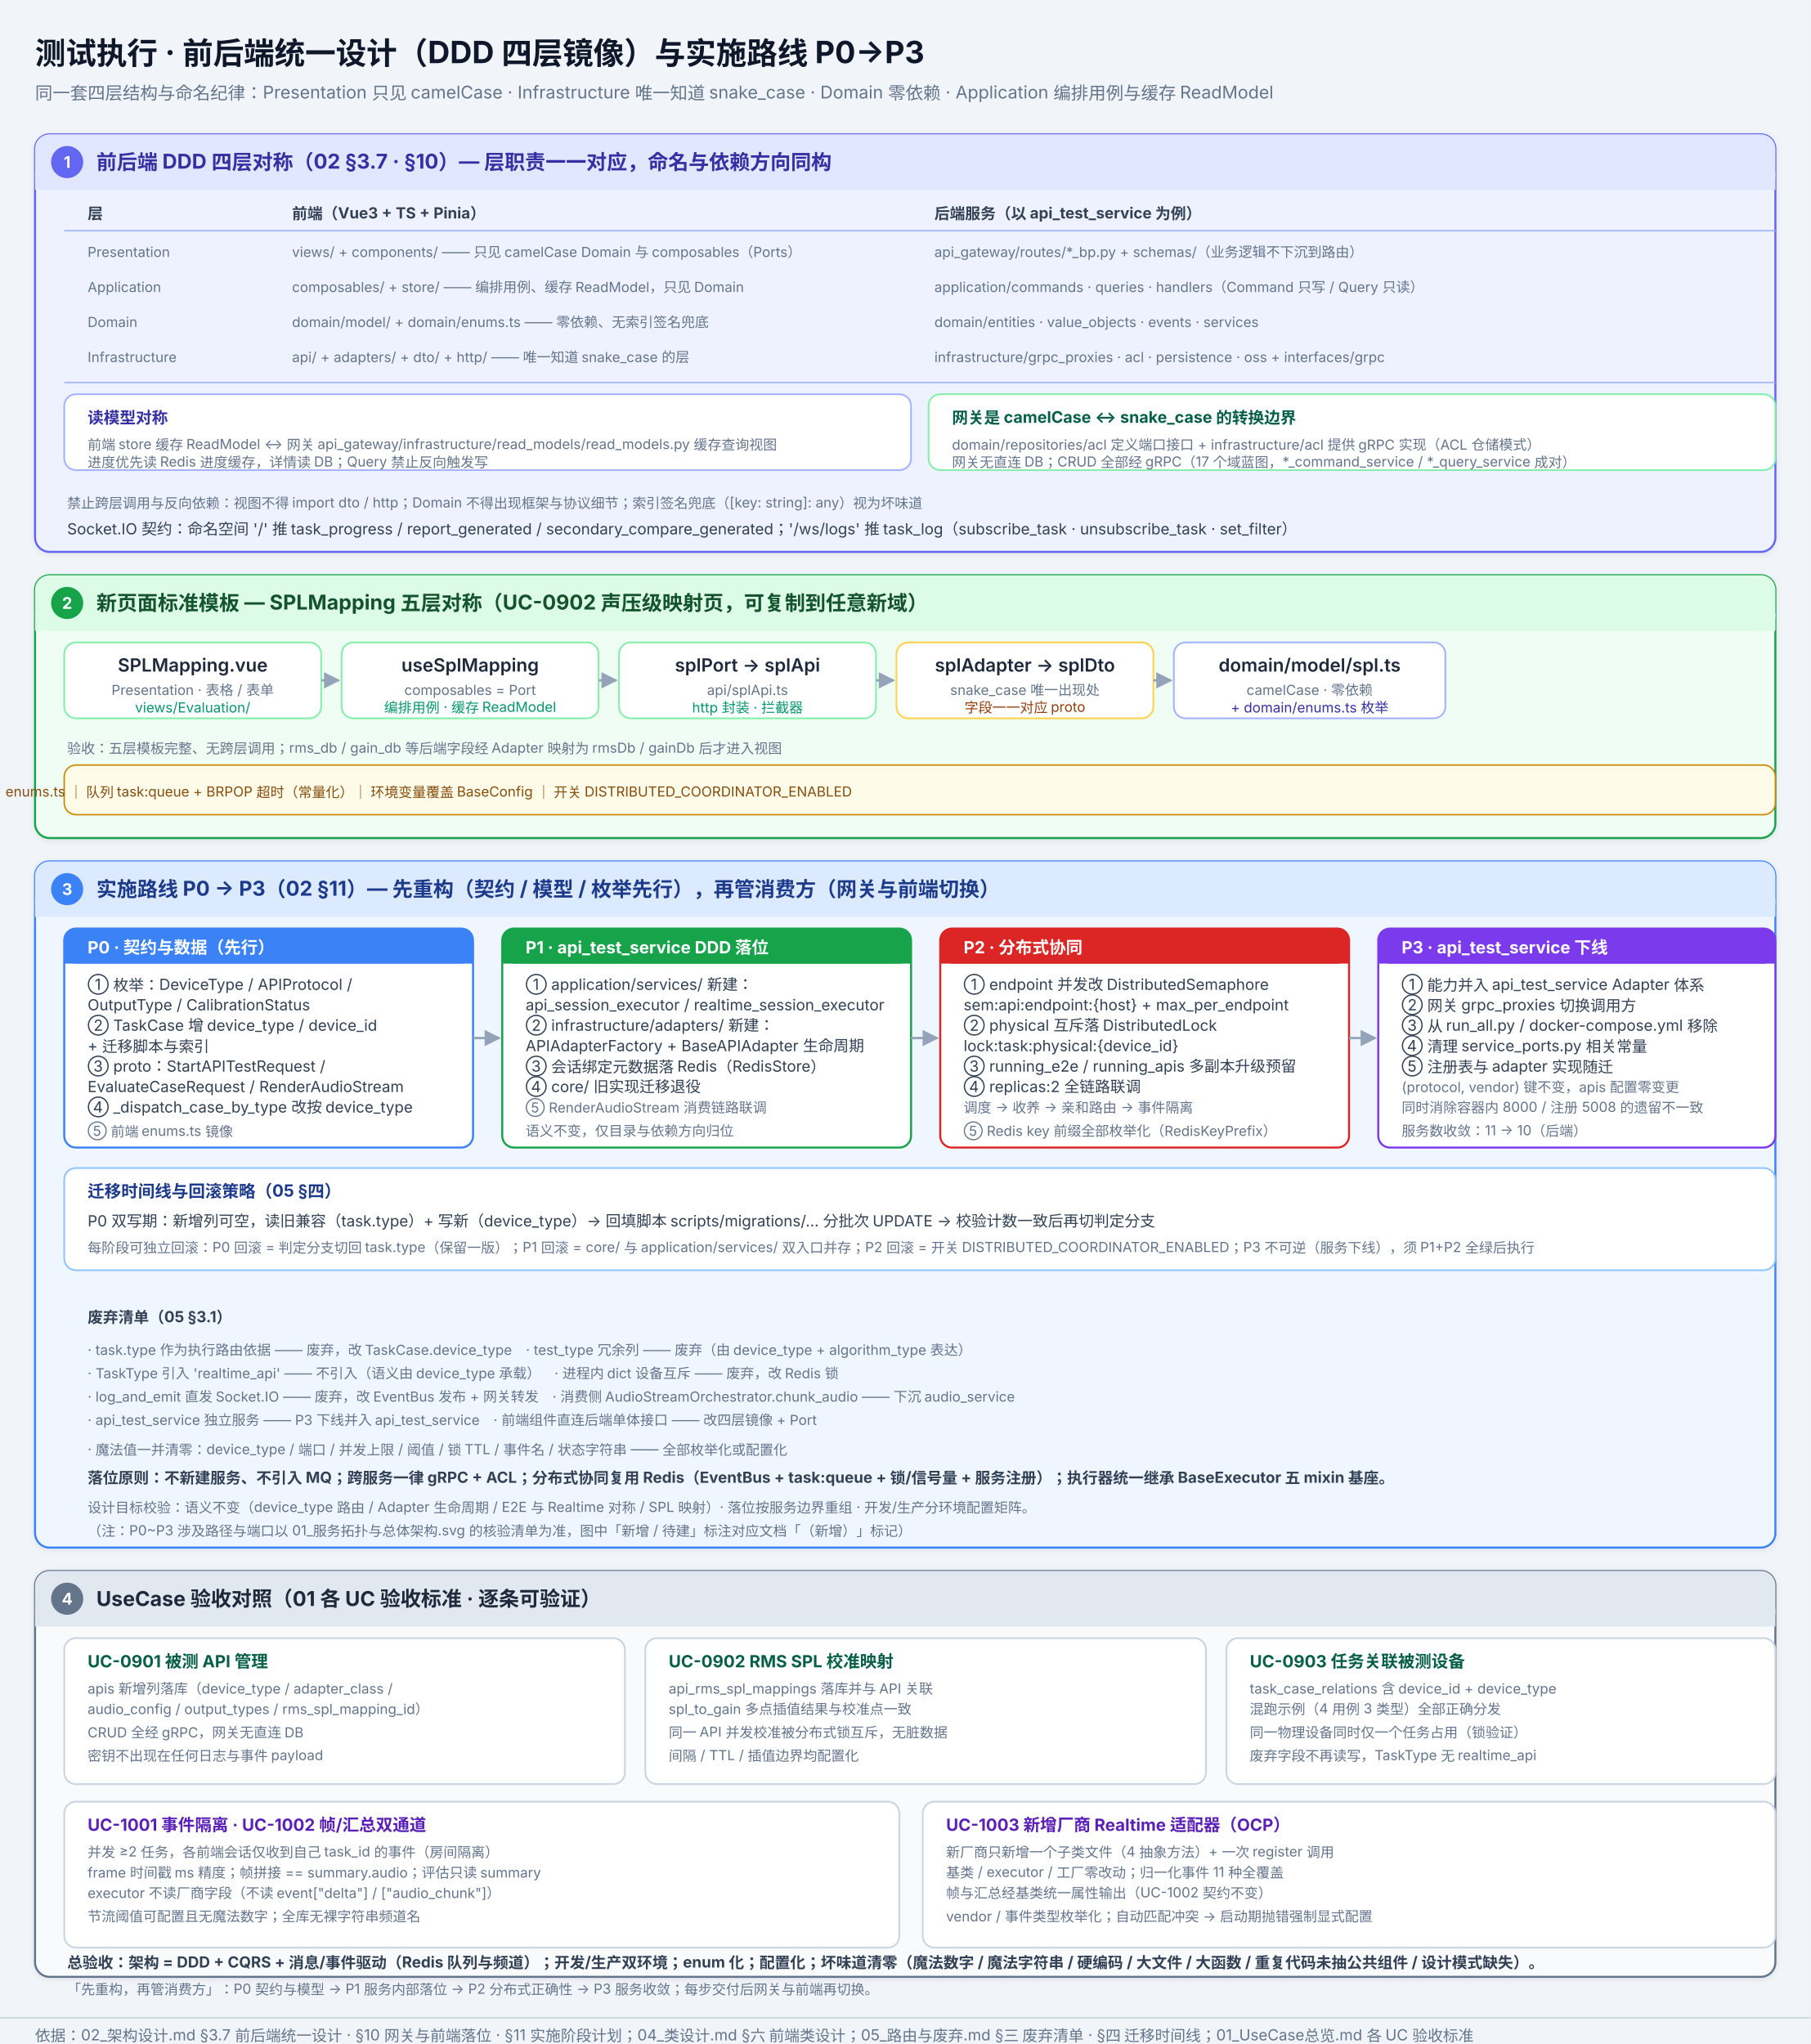
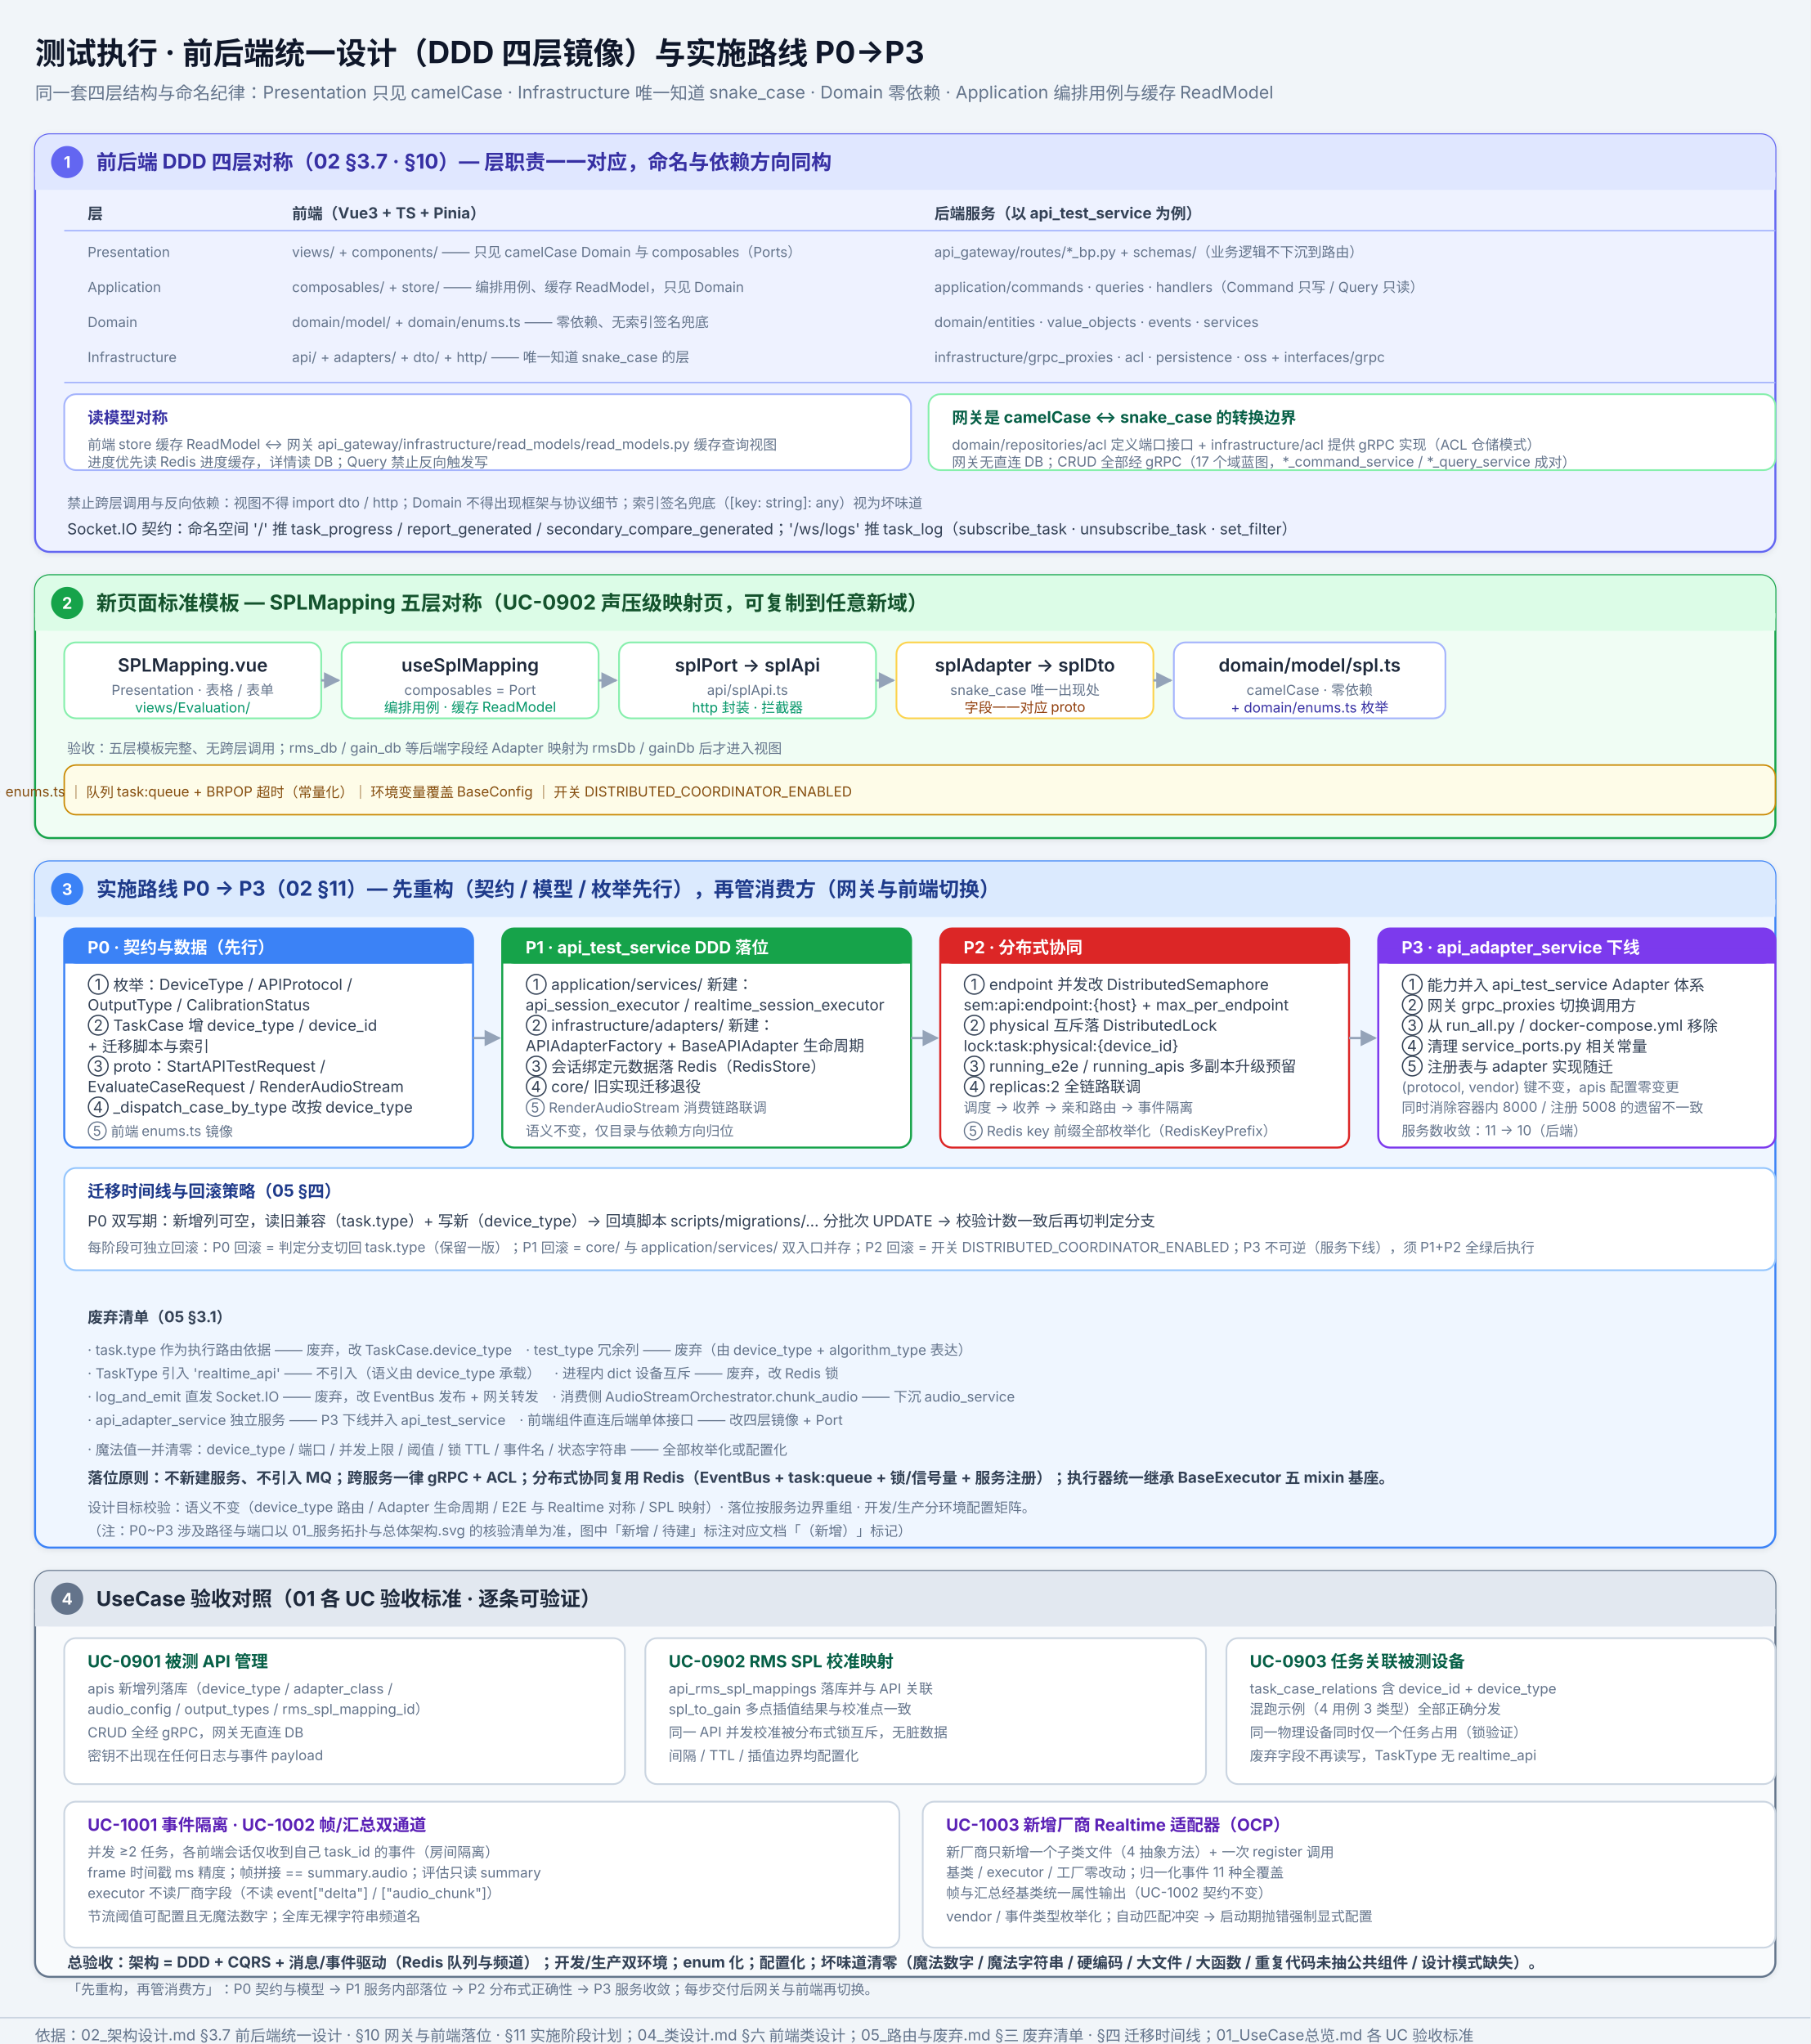
<svg xmlns="http://www.w3.org/2000/svg" viewBox="0 0 1240 1400" font-family="system-ui, -apple-system, 'Segoe UI', 'Microsoft YaHei', 'PingFang SC', sans-serif">
  <defs>
    <marker id="arrow" viewBox="0 0 10 10" refX="9" refY="5" markerWidth="7" markerHeight="7" orient="auto-start-reverse">
      <path d="M0,0 L10,5 L0,10 z" fill="#94a3b8" />
    </marker>
    <marker id="arrowRed" viewBox="0 0 10 10" refX="9" refY="5" markerWidth="7" markerHeight="7" orient="auto-start-reverse">
      <path d="M0,0 L10,5 L0,10 z" fill="#dc2626" />
    </marker>
    <marker id="arrowViolet" viewBox="0 0 10 10" refX="9" refY="5" markerWidth="7" markerHeight="7" orient="auto-start-reverse">
      <path d="M0,0 L10,5 L0,10 z" fill="#7c3aed" />
    </marker>
    <filter id="softShadow" x="-20%" y="-20%" width="140%" height="140%">
      <feDropShadow dx="0" dy="1" stdDeviation="2" flood-color="#0f172a" flood-opacity="0.08" />
    </filter>
    <style>
      .sec-title { font-size: 14px; font-weight: 700; }
      .flow { stroke: #94a3b8; stroke-width: 1.6; fill: none; marker-end: url(#arrow); }
      .flow-red { stroke: #dc2626; stroke-width: 1.6; fill: none; stroke-dasharray: 5 4; marker-end: url(#arrowRed); }
      .flow-violet { stroke: #7c3aed; stroke-width: 1.8; fill: none; stroke-dasharray: 6 4; marker-end: url(#arrowViolet); }
      .box-name { font-size: 12.5px; font-weight: 600; fill: #1e293b; }
      .box-desc { font-size: 10px; fill: #64748b; }
      .note { font-size: 9.5px; fill: #64748b; }
      .body { font-size: 10.5px; fill: #334155; }
      .pill-t { font-size: 10px; font-weight: 600; text-anchor: middle; }
      .chip-t { font-size: 9.5px; text-anchor: middle; }
    </style>
  </defs>
  <rect x="0" y="0" width="1240" height="1400" fill="#f1f5f9" />
  <text x="24" y="44" font-size="21" font-weight="700" fill="#0f172a">测试执行 · 前后端统一设计（DDD 四层镜像）与实施路线 P0→P3</text>
  <text x="24" y="68" font-size="12" fill="#64748b">同一套四层结构与命名纪律：Presentation 只见 camelCase · Infrastructure 唯一知道 snake_case · Domain 零依赖 · Application 编排用例与缓存 ReadModel</text>
  <rect x="24" y="92" width="1192" height="286" rx="10" fill="#eef2ff" stroke="#6366f1" stroke-width="1.4" filter="url(#softShadow)" />
  <rect x="24" y="92" width="1192" height="38" rx="10" fill="#e0e7ff" />
  <rect x="24" y="118" width="1192" height="12" fill="#e0e7ff" />
  <circle cx="46" cy="111" r="11" fill="#6366f1" />
  <text x="46" y="115" font-size="11" font-weight="700" fill="#ffffff" text-anchor="middle">1</text>
  <text x="66" y="116" class="sec-title" fill="#3730a3">前后端 DDD 四层对称（02 §3.7 · §10）— 层职责一一对应，命名与依赖方向同构</text>
  <g>
    <text x="60" y="150" class="body" font-weight="700" fill="#334155">层</text>
    <text x="200" y="150" class="body" font-weight="700" fill="#3730a3">前端（Vue3 + TS + Pinia）</text>
    <text x="640" y="150" class="body" font-weight="700" fill="#065f46">后端服务（以 api_test_service 为例）</text>
    <line x1="44" y1="158" x2="1216" y2="158" stroke="#a5b4fc" />
    <g class="note" fill="#475569">
      <text x="60" y="176">Presentation</text>
      <text x="200" y="176">views/ + components/ —— 只见 camelCase Domain 与 composables（Ports）</text>
      <text x="640" y="176">api_gateway/routes/*_bp.py + schemas/（业务逻辑不下沉到路由）</text>
      <text x="60" y="200">Application</text>
      <text x="200" y="200">composables/ + store/ —— 编排用例、缓存 ReadModel，只见 Domain</text>
      <text x="640" y="200">application/commands · queries · handlers（Command 只写 / Query 只读）</text>
      <text x="60" y="224">Domain</text>
      <text x="200" y="224">domain/model/ + domain/enums.ts —— 零依赖、无索引签名兜底</text>
      <text x="640" y="224">domain/entities · value_objects · events · services</text>
      <text x="60" y="248">Infrastructure</text>
      <text x="200" y="248">api/ + adapters/ + dto/ + http/ —— 唯一知道 snake_case 的层</text>
      <text x="640" y="248">infrastructure/grpc_proxies · acl · persistence · oss + interfaces/grpc</text>
    </g>
    <line x1="44" y1="262" x2="1216" y2="262" stroke="#a5b4fc" />
    <rect x="44" y="270" width="580" height="52" rx="8" fill="#ffffff" stroke="#a5b4fc" stroke-width="1.2" />
    <text x="60" y="290" font-size="11" font-weight="700" fill="#3730a3">读模型对称</text>
    <text x="60" y="308" class="note">前端 store 缓存 ReadModel ↔ 网关 api_gateway/infrastructure/read_models/read_models.py 缓存查询视图</text>
    <text x="60" y="320" class="note">进度优先读 Redis 进度缓存，详情读 DB；Query 禁止反向触发写</text>
    <rect x="636" y="270" width="580" height="52" rx="8" fill="#ffffff" stroke="#86efac" stroke-width="1.2" />
    <text x="652" y="290" font-size="11" font-weight="700" fill="#065f46">网关是 camelCase ↔ snake_case 的转换边界</text>
    <text x="652" y="308" class="note">domain/repositories/acl 定义端口接口 + infrastructure/acl 提供 gRPC 实现（ACL 仓储模式）</text>
    <text x="652" y="320" class="note">网关无直连 DB；CRUD 全部经 gRPC（17 个域蓝图，*_command_service / *_query_service 成对）</text>
    <text x="46" y="348" class="note" fill="#b91c1c">禁止跨层调用与反向依赖：视图不得 import dto / http；Domain 不得出现框架与协议细节；索引签名兜底（[key: string]: any）视为坏味道</text>
    <text x="46" y="366" class="body">Socket.IO 契约：命名空间 '/' 推 task_progress / report_generated / secondary_compare_generated；'/ws/logs' 推 task_log（subscribe_task · unsubscribe_task · set_filter）</text>
  </g>
  <rect x="24" y="394" width="1192" height="180" rx="10" fill="#f0fdf4" stroke="#16a34a" stroke-width="1.4" filter="url(#softShadow)" />
  <rect x="24" y="394" width="1192" height="38" rx="10" fill="#dcfce7" />
  <rect x="24" y="420" width="1192" height="12" fill="#dcfce7" />
  <circle cx="46" cy="413" r="11" fill="#16a34a" />
  <text x="46" y="417" font-size="11" font-weight="700" fill="#ffffff" text-anchor="middle">2</text>
  <text x="66" y="418" class="sec-title" fill="#14532d">新页面标准模板 — SPLMapping 五层对称（UC-0902 声压级映射页，可复制到任意新域）</text>
  <rect x="44" y="440" width="176" height="52" rx="8" fill="#ffffff" stroke="#86efac" stroke-width="1.2" />
  <text x="132" y="460" class="box-name" text-anchor="middle" font-size="11">SPLMapping.vue</text>
  <text x="132" y="476" class="chip-t" fill="#64748b">Presentation · 表格 / 表单</text>
  <text x="132" y="488" class="chip-t" fill="#059669">views/Evaluation/</text>
  <line x1="220" y1="466" x2="232" y2="466" class="flow" />
  <rect x="234" y="440" width="176" height="52" rx="8" fill="#ffffff" stroke="#86efac" stroke-width="1.2" />
  <text x="322" y="460" class="box-name" text-anchor="middle" font-size="11">useSplMapping</text>
  <text x="322" y="476" class="chip-t" fill="#64748b">composables = Port</text>
  <text x="322" y="488" class="chip-t" fill="#059669">编排用例 · 缓存 ReadModel</text>
  <line x1="410" y1="466" x2="422" y2="466" class="flow" />
  <rect x="424" y="440" width="176" height="52" rx="8" fill="#ffffff" stroke="#86efac" stroke-width="1.2" />
  <text x="512" y="460" class="box-name" text-anchor="middle" font-size="11">splPort → splApi</text>
  <text x="512" y="476" class="chip-t" fill="#64748b">api/splApi.ts</text>
  <text x="512" y="488" class="chip-t" fill="#059669">http 封装 · 拦截器</text>
  <line x1="600" y1="466" x2="612" y2="466" class="flow" />
  <rect x="614" y="440" width="176" height="52" rx="8" fill="#ffffff" stroke="#fcd34d" stroke-width="1.2" />
  <text x="702" y="460" class="box-name" text-anchor="middle" font-size="11">splAdapter → splDto</text>
  <text x="702" y="476" class="chip-t" fill="#64748b">snake_case 唯一出现处</text>
  <text x="702" y="488" class="chip-t" fill="#92400e">字段一一对应 proto</text>
  <line x1="790" y1="466" x2="802" y2="466" class="flow" />
  <rect x="804" y="440" width="186" height="52" rx="8" fill="#ffffff" stroke="#a5b4fc" stroke-width="1.2" />
  <text x="897" y="460" class="box-name" text-anchor="middle" font-size="11">domain/model/spl.ts</text>
  <text x="897" y="476" class="chip-t" fill="#64748b">camelCase · 零依赖</text>
  <text x="897" y="488" class="chip-t" fill="#3730a3">+ domain/enums.ts 枚举</text>
  <text x="46" y="516" class="note" text-anchor="start">验收：五层模板完整、无跨层调用；rms_db / gain_db 等后端字段经 Adapter 映射为 rmsDb / gainDb 后才进入视图</text>
  <rect x="44" y="524" width="1172" height="34" rx="8" fill="#fefce8" stroke="#ca8a04" stroke-width="1" />
  <text x="60" y="546" class="chip-t" fill="#854d0e" text-anchor="start">配置化与命名纪律：端口 service_ports.py ｜ 并发 concurrency_config.json ｜ 枚举 common_enums.py ↔ enums.ts ｜ 队列 task:queue + BRPOP 超时（常量化）｜ 环境变量覆盖 BaseConfig ｜ 开关 DISTRIBUTED_COORDINATOR_ENABLED</text>
  <rect x="24" y="590" width="1192" height="470" rx="10" fill="#eff6ff" stroke="#3b82f6" stroke-width="1.4" filter="url(#softShadow)" />
  <rect x="24" y="590" width="1192" height="38" rx="10" fill="#dbeafe" />
  <rect x="24" y="616" width="1192" height="12" fill="#dbeafe" />
  <circle cx="46" cy="609" r="11" fill="#3b82f6" />
  <text x="46" y="613" font-size="11" font-weight="700" fill="#ffffff" text-anchor="middle">3</text>
  <text x="66" y="614" class="sec-title" fill="#1e3a8a">实施路线 P0 → P3（02 §11）— 先重构（契约 / 模型 / 枚举先行），再管消费方（网关与前端切换）</text>
  <rect x="44" y="636" width="280" height="150" rx="8" fill="#ffffff" stroke="#3b82f6" stroke-width="1.4" />
  <rect x="44" y="636" width="280" height="24" rx="8" fill="#3b82f6" />
  <rect x="44" y="650" width="280" height="10" fill="#3b82f6" />
  <text x="60" y="653" font-size="11.5" font-weight="700" fill="#ffffff">P0 · 契约与数据（先行）</text>
  <text x="60" y="678" class="body">① 枚举：DeviceType / APIProtocol /</text>
  <text x="60" y="692" class="body">　 OutputType / CalibrationStatus</text>
  <text x="60" y="706" class="body">② TaskCase 增 device_type / device_id</text>
  <text x="60" y="720" class="body">　 + 迁移脚本与索引</text>
  <text x="60" y="734" class="body">③ proto：StartAPITestRequest /</text>
  <text x="60" y="748" class="body">　 EvaluateCaseRequest / RenderAudioStream</text>
  <text x="60" y="762" class="body">④ _dispatch_case_by_type 改按 device_type</text>
  <text x="60" y="778" class="note">⑤ 前端 enums.ts 镜像</text>
  <rect x="344" y="636" width="280" height="150" rx="8" fill="#ffffff" stroke="#16a34a" stroke-width="1.4" />
  <rect x="344" y="636" width="280" height="24" rx="8" fill="#16a34a" />
  <rect x="344" y="650" width="280" height="10" fill="#16a34a" />
  <text x="360" y="653" font-size="11.5" font-weight="700" fill="#ffffff">P1 · api_test_service DDD 落位</text>
  <text x="360" y="678" class="body">① application/services/ 新建：</text>
  <text x="360" y="692" class="body">　 api_session_executor / realtime_session_executor</text>
  <text x="360" y="706" class="body">② infrastructure/adapters/ 新建：</text>
  <text x="360" y="720" class="body">　 APIAdapterFactory + BaseAPIAdapter 生命周期</text>
  <text x="360" y="734" class="body">③ 会话绑定元数据落 Redis（RedisStore）</text>
  <text x="360" y="748" class="body">④ core/ 旧实现迁移退役</text>
  <text x="360" y="762" class="note">⑤ RenderAudioStream 消费链路联调</text>
  <text x="360" y="778" class="note">语义不变，仅目录与依赖方向归位</text>
  <rect x="644" y="636" width="280" height="150" rx="8" fill="#ffffff" stroke="#dc2626" stroke-width="1.4" />
  <rect x="644" y="636" width="280" height="24" rx="8" fill="#dc2626" />
  <rect x="644" y="650" width="280" height="10" fill="#dc2626" />
  <text x="660" y="653" font-size="11.5" font-weight="700" fill="#ffffff">P2 · 分布式协同</text>
  <text x="660" y="678" class="body">① endpoint 并发改 DistributedSemaphore</text>
  <text x="660" y="692" class="body">　 sem:api:endpoint:{host} + max_per_endpoint</text>
  <text x="660" y="706" class="body">② physical 互斥落 DistributedLock</text>
  <text x="660" y="720" class="body">　 lock:task:physical:{device_id}</text>
  <text x="660" y="734" class="body">③ running_e2e / running_apis 多副本升级预留</text>
  <text x="660" y="748" class="body">④ replicas:2 全链路联调</text>
  <text x="660" y="762" class="note">　 调度 → 收养 → 亲和路由 → 事件隔离</text>
  <text x="660" y="778" class="note">⑤ Redis key 前缀全部枚举化（RedisKeyPrefix）</text>
  <rect x="944" y="636" width="272" height="150" rx="8" fill="#ffffff" stroke="#7c3aed" stroke-width="1.4" />
  <rect x="944" y="636" width="272" height="24" rx="8" fill="#7c3aed" />
  <rect x="944" y="650" width="272" height="10" fill="#7c3aed" />
-   <text x="960" y="653" font-size="11.5" font-weight="700" fill="#ffffff">P3 · api_test_service 下线</text>
+   <text x="960" y="653" font-size="11.5" font-weight="700" fill="#ffffff">P3 · api_adapter_service 下线</text>
  <text x="960" y="678" class="body">① 能力并入 api_test_service Adapter 体系</text>
  <text x="960" y="692" class="body">② 网关 grpc_proxies 切换调用方</text>
  <text x="960" y="706" class="body">③ 从 run_all.py / docker-compose.yml 移除</text>
  <text x="960" y="720" class="body">④ 清理 service_ports.py 相关常量</text>
  <text x="960" y="734" class="body">⑤ 注册表与 adapter 实现随迁</text>
  <text x="960" y="748" class="note">　 (protocol, vendor) 键不变，apis 配置零变更</text>
  <text x="960" y="762" class="note">同时消除容器内 8000 / 注册 5008 的遗留不一致</text>
  <text x="960" y="778" class="note">服务数收敛：11 → 10（后端）</text>
  <line x1="324" y1="711" x2="342" y2="711" class="flow" />
  <line x1="624" y1="711" x2="642" y2="711" class="flow" />
  <line x1="924" y1="711" x2="942" y2="711" class="flow" />
  <rect x="44" y="800" width="1172" height="70" rx="8" fill="#ffffff" stroke="#93c5fd" stroke-width="1.2" />
  <text x="60" y="820" font-size="11.5" font-weight="700" fill="#1e3a8a">迁移时间线与回滚策略（05 §四）</text>
  <text x="60" y="840" class="body">P0 双写期：新增列可空，读旧兼容（task.type）+ 写新（device_type）→ 回填脚本 scripts/migrations/… 分批次 UPDATE → 校验计数一致后再切判定分支</text>
  <text x="60" y="858" class="note" fill="#b91c1c">每阶段可独立回滚：P0 回滚 = 判定分支切回 task.type（保留一版）；P1 回滚 = core/ 与 application/services/ 双入口并存；P2 回滚 = 开关 DISTRIBUTED_COORDINATOR_ENABLED；P3 不可逆（服务下线），须 P1+P2 全绿后执行</text>
  <g>
    <text x="60" y="906" class="body" font-weight="700" fill="#334155">废弃清单（05 §3.1）</text>
    <text x="60" y="928" class="note">· task.type 作为执行路由依据 —— 废弃，改 TaskCase.device_type　· test_type 冗余列 —— 废弃（由 device_type + algorithm_type 表达）</text>
    <text x="60" y="944" class="note">· TaskType 引入 'realtime_api' —— 不引入（语义由 device_type 承载）　· 进程内 dict 设备互斥 —— 废弃，改 Redis 锁</text>
    <text x="60" y="960" class="note">· log_and_emit 直发 Socket.IO —— 废弃，改 EventBus 发布 + 网关转发　· 消费侧 AudioStreamOrchestrator.chunk_audio —— 下沉 audio_service</text>
-     <text x="60" y="976" class="note">· api_test_service 独立服务 —— P3 下线并入 api_test_service　· 前端组件直连后端单体接口 —— 改四层镜像 + Port</text>
+     <text x="60" y="976" class="note">· api_adapter_service 独立服务 —— P3 下线并入 api_test_service　· 前端组件直连后端单体接口 —— 改四层镜像 + Port</text>
    <text x="60" y="996" class="note" fill="#c2410c">· 魔法值一并清零：device_type / 端口 / 并发上限 / 阈值 / 锁 TTL / 事件名 / 状态字符串 —— 全部枚举化或配置化</text>
    <text x="60" y="1016" class="body" fill="#1e3a8a" font-weight="700">落位原则：不新建服务、不引入 MQ；跨服务一律 gRPC + ACL；分布式协同复用 Redis（EventBus + task:queue + 锁/信号量 + 服务注册）；执行器统一继承 BaseExecutor 五 mixin 基座。</text>
    <text x="60" y="1036" class="note">设计目标校验：语义不变（device_type 路由 / Adapter 生命周期 / E2E 与 Realtime 对称 / SPL 映射）· 落位按服务边界重组 · 开发/生产分环境配置矩阵。</text>
    <text x="60" y="1052" class="note">（注：P0~P3 涉及路径与端口以 01_服务拓扑与总体架构.svg 的核验清单为准，图中「新增 / 待建」标注对应文档「（新增）」标记）</text>
  </g>
  <rect x="24" y="1076" width="1192" height="278" rx="10" fill="#f8fafc" stroke="#64748b" stroke-width="1.4" filter="url(#softShadow)" />
  <rect x="24" y="1076" width="1192" height="38" rx="10" fill="#e2e8f0" />
  <rect x="24" y="1102" width="1192" height="12" fill="#e2e8f0" />
  <circle cx="46" cy="1095" r="11" fill="#64748b" />
  <text x="46" y="1099" font-size="11" font-weight="700" fill="#ffffff" text-anchor="middle">4</text>
  <text x="66" y="1100" class="sec-title" fill="#1e293b">UseCase 验收对照（01 各 UC 验收标准 · 逐条可验证）</text>
  <rect x="44" y="1122" width="384" height="100" rx="8" fill="#ffffff" stroke="#cbd5e1" stroke-width="1.2" />
  <text x="60" y="1142" font-size="11.5" font-weight="700" fill="#065f46">UC-0901 被测 API 管理</text>
  <text x="60" y="1160" class="note">apis 新增列落库（device_type / adapter_class /</text>
  <text x="60" y="1174" class="note">audio_config / output_types / rms_spl_mapping_id）</text>
  <text x="60" y="1190" class="note">CRUD 全经 gRPC，网关无直连 DB</text>
  <text x="60" y="1206" class="note" fill="#b91c1c">密钥不出现在任何日志与事件 payload</text>
  <rect x="442" y="1122" width="384" height="100" rx="8" fill="#ffffff" stroke="#cbd5e1" stroke-width="1.2" />
  <text x="458" y="1142" font-size="11.5" font-weight="700" fill="#065f46">UC-0902 RMS SPL 校准映射</text>
  <text x="458" y="1160" class="note">api_rms_spl_mappings 落库并与 API 关联</text>
  <text x="458" y="1174" class="note">spl_to_gain 多点插值结果与校准点一致</text>
  <text x="458" y="1190" class="note">同一 API 并发校准被分布式锁互斥，无脏数据</text>
  <text x="458" y="1206" class="note" fill="#b91c1c">间隔 / TTL / 插值边界均配置化</text>
  <rect x="840" y="1122" width="376" height="100" rx="8" fill="#ffffff" stroke="#cbd5e1" stroke-width="1.2" />
  <text x="856" y="1142" font-size="11.5" font-weight="700" fill="#065f46">UC-0903 任务关联被测设备</text>
  <text x="856" y="1160" class="note">task_case_relations 含 device_id + device_type</text>
  <text x="856" y="1174" class="note">混跑示例（4 用例 3 类型）全部正确分发</text>
  <text x="856" y="1190" class="note">同一物理设备同时仅一个任务占用（锁验证）</text>
  <text x="856" y="1206" class="note" fill="#b91c1c">废弃字段不再读写，TaskType 无 realtime_api</text>
  <rect x="44" y="1234" width="572" height="100" rx="8" fill="#ffffff" stroke="#cbd5e1" stroke-width="1.2" />
  <text x="60" y="1254" font-size="11.5" font-weight="700" fill="#5b21b6">UC-1001 事件隔离 · UC-1002 帧/汇总双通道</text>
  <text x="60" y="1272" class="note">并发 ≥2 任务，各前端会话仅收到自己 task_id 的事件（房间隔离）</text>
  <text x="60" y="1286" class="note">frame 时间戳 ms 精度；帧拼接 == summary.audio；评估只读 summary</text>
  <text x="60" y="1300" class="note">executor 不读厂商字段（不读 event["delta"] / ["audio_chunk"]）</text>
  <text x="60" y="1316" class="note" fill="#b91c1c">节流阈值可配置且无魔法数字；全库无裸字符串频道名</text>
  <rect x="632" y="1234" width="584" height="100" rx="8" fill="#ffffff" stroke="#cbd5e1" stroke-width="1.2" />
  <text x="648" y="1254" font-size="11.5" font-weight="700" fill="#5b21b6">UC-1003 新增厂商 Realtime 适配器（OCP）</text>
  <text x="648" y="1272" class="note">新厂商只新增一个子类文件（4 抽象方法）+ 一次 register 调用</text>
  <text x="648" y="1286" class="note">基类 / executor / 工厂零改动；归一化事件 11 种全覆盖</text>
  <text x="648" y="1300" class="note">帧与汇总经基类统一属性输出（UC-1002 契约不变）</text>
  <text x="648" y="1316" class="note" fill="#b91c1c">vendor / 事件类型枚举化；自动匹配冲突 → 启动期抛错强制显式配置</text>
  <text x="46" y="1348" class="body" font-weight="700" fill="#1e293b">总验收：架构 = DDD + CQRS + 消息/事件驱动（Redis 队列与频道）；开发/生产双环境；enum 化；配置化；坏味道清零（魔法数字 / 魔法字符串 / 硬编码 / 大文件 / 大函数 / 重复代码未抽公共组件 / 设计模式缺失）。</text>
  <text x="46" y="1366" class="note">「先重构，再管消费方」：P0 契约与模型 → P1 服务内部落位 → P2 分布式正确性 → P3 服务收敛；每步交付后网关与前端再切换。</text>
  <line x1="0" y1="1382" x2="1240" y2="1382" stroke="#cbd5e1" stroke-width="1" />
  <text x="24" y="1398" font-size="10.5" fill="#64748b">依据：02_架构设计.md §3.7 前后端统一设计 · §10 网关与前端落位 · §11 实施阶段计划；04_类设计.md §六 前端类设计；05_路由与废弃.md §三 废弃清单 · §四 迁移时间线；01_UseCase总览.md 各 UC 验收标准</text>
</svg>
